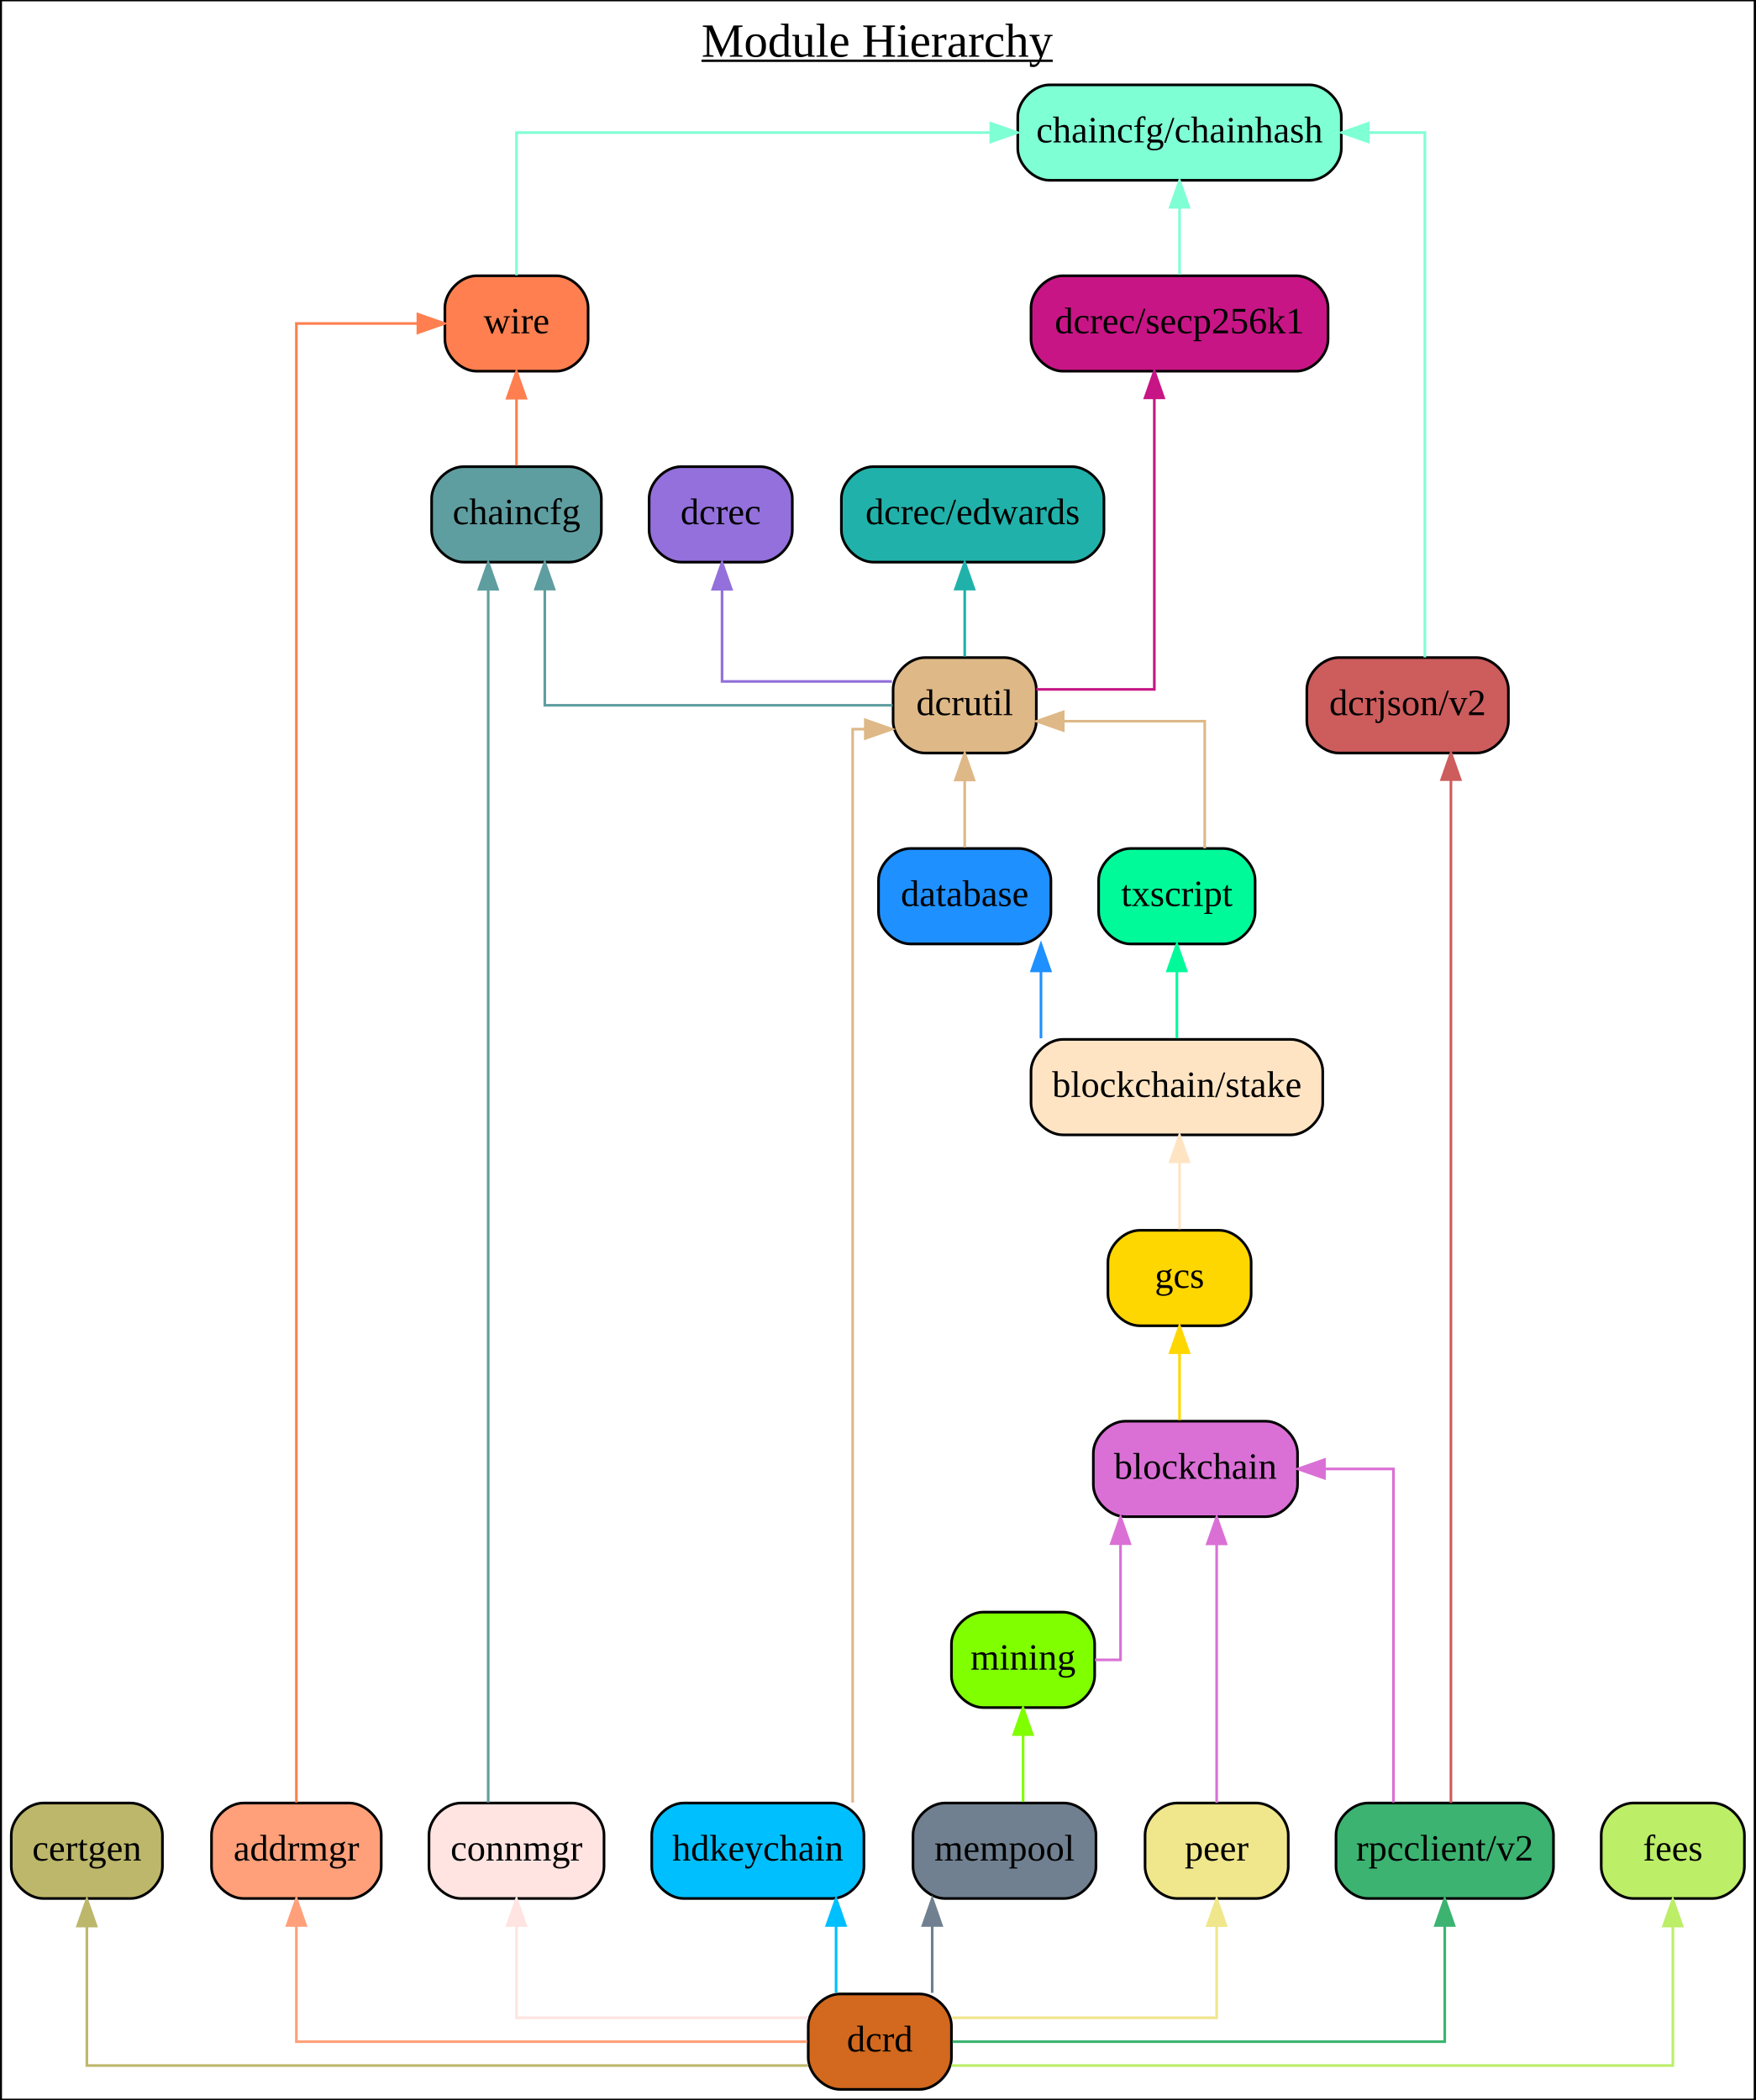
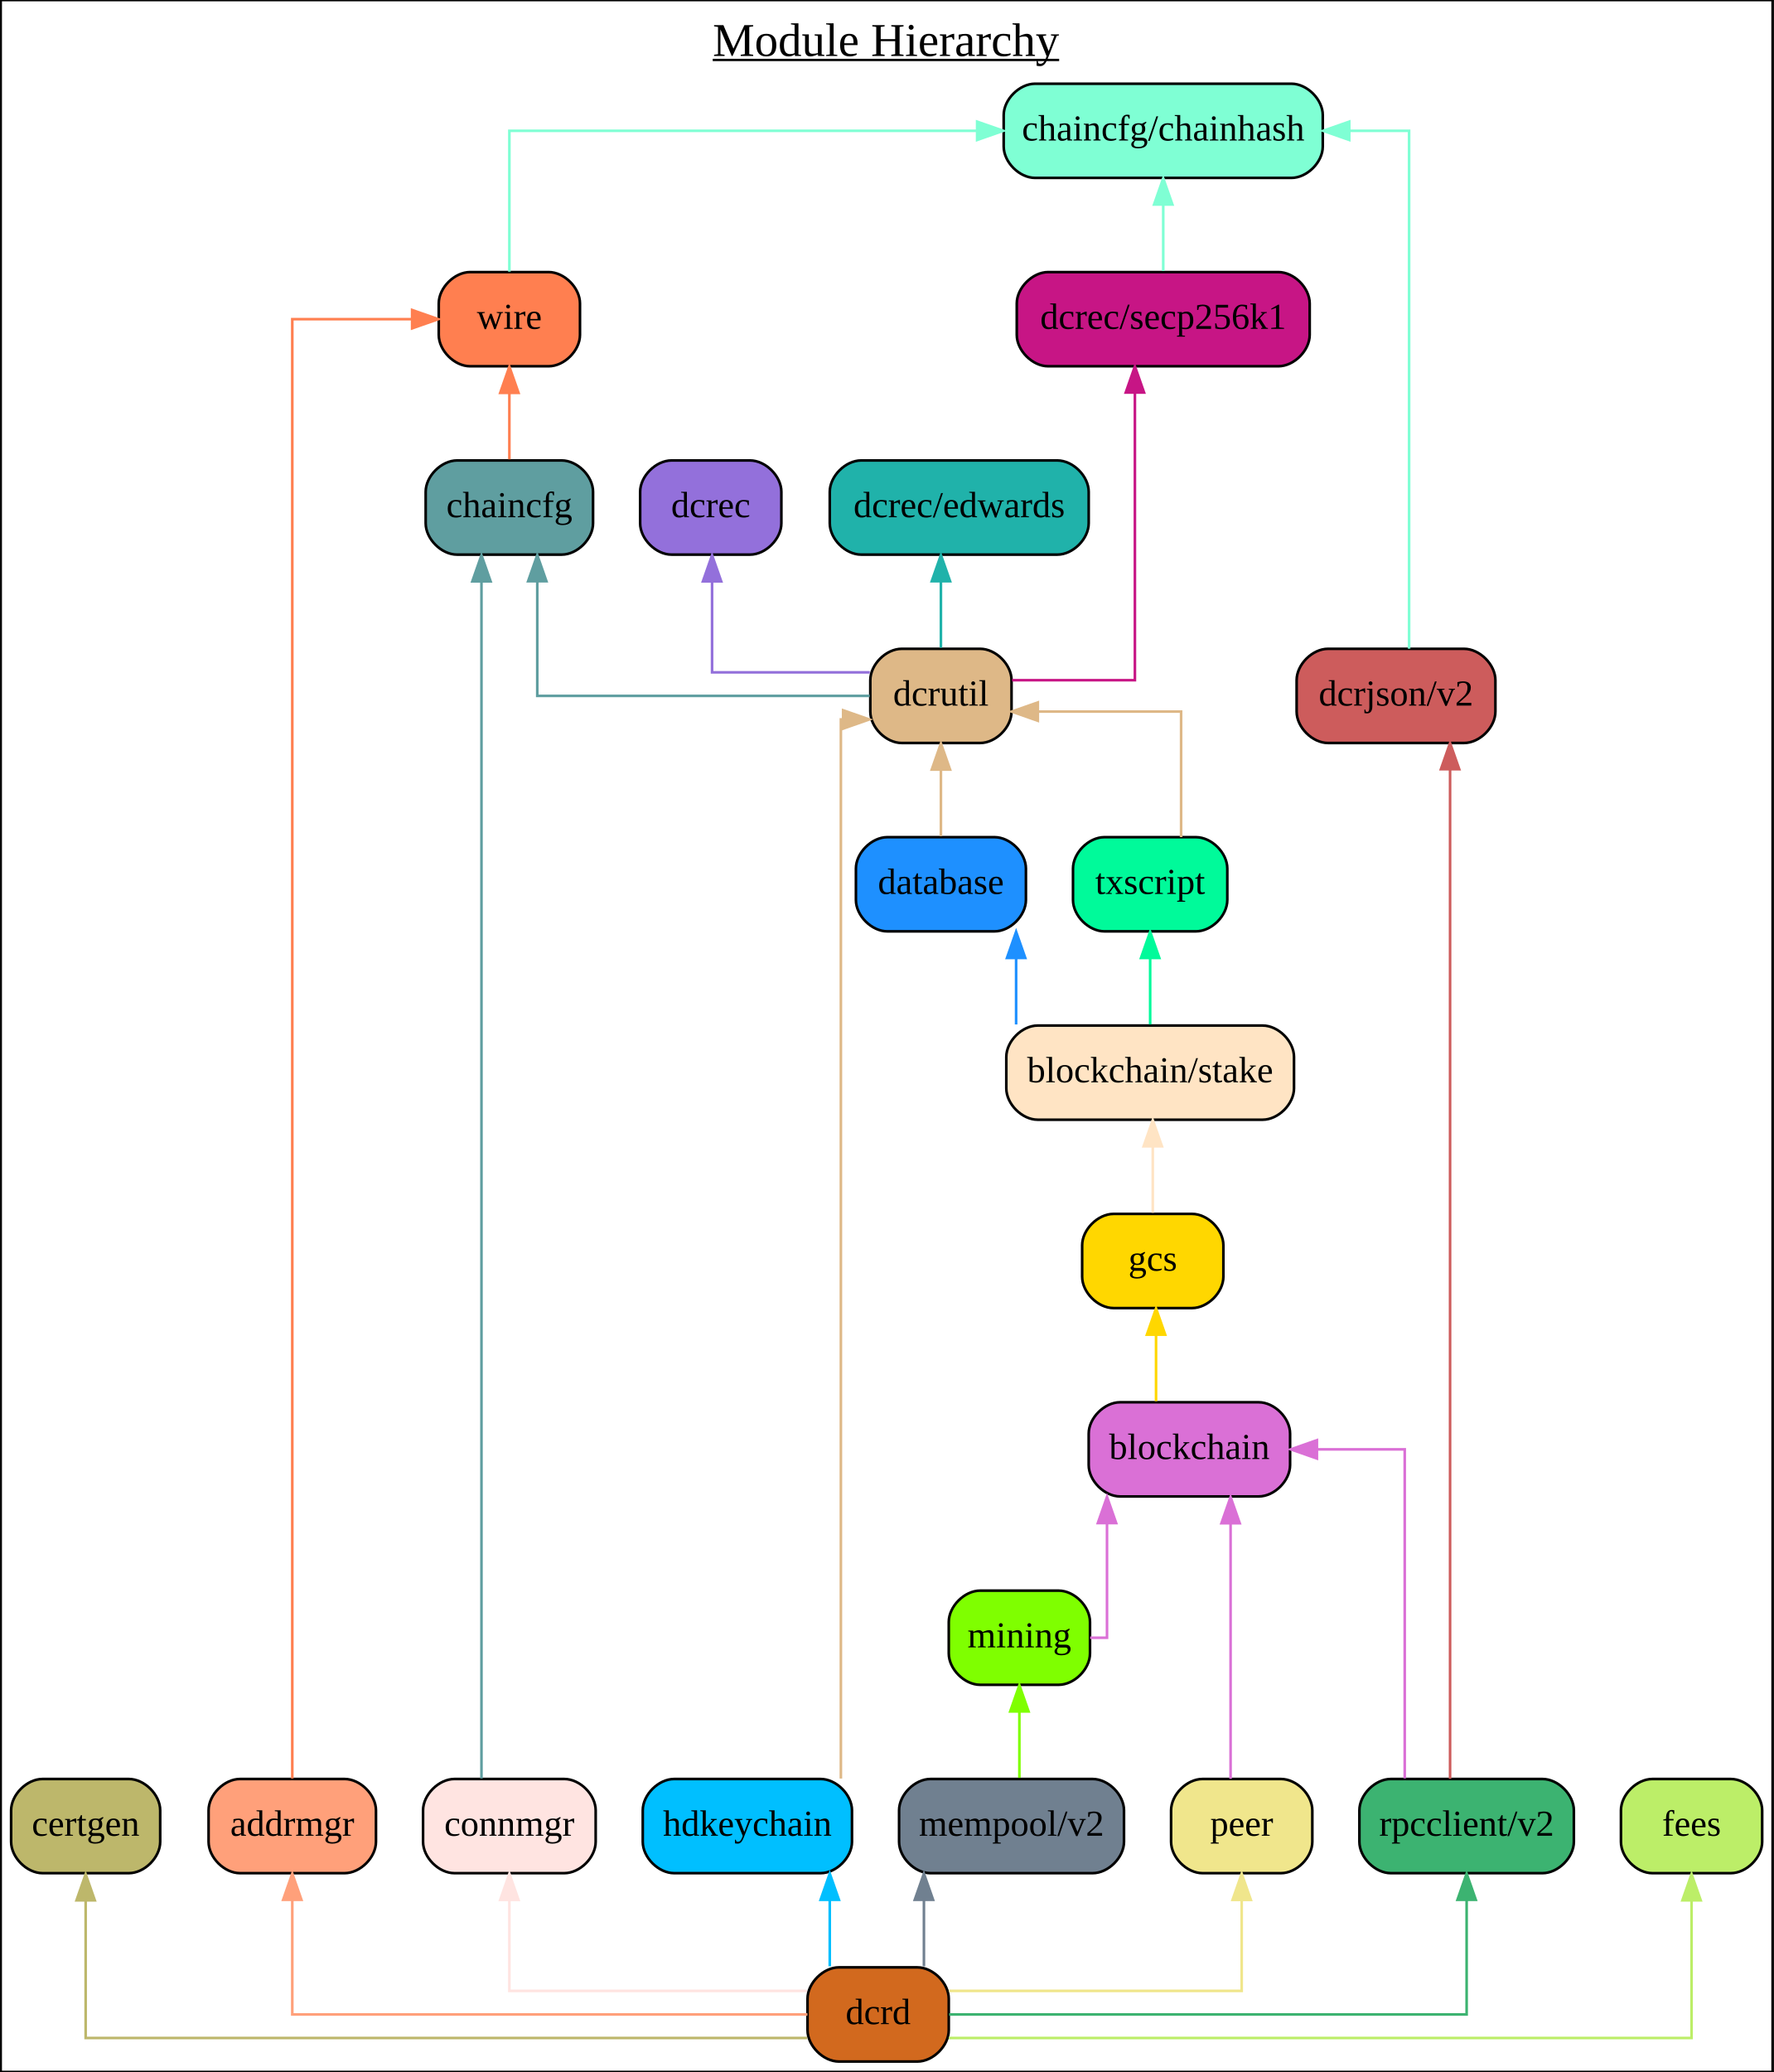
- <svg xmlns="http://www.w3.org/2000/svg" width="662pt" height="792pt" viewBox="0.00 0.00 661.50 792.00">
+ <svg xmlns="http://www.w3.org/2000/svg" width="678pt" height="792pt" viewBox="0.00 0.00 677.50 792.00">
  <g id="graph0" class="graph" transform="scale(1 1) rotate(0) translate(4 788)">
-     <polygon fill="white" stroke="#000000" points="-4,4 -4,-788 657.5,-788 657.5,4 -4,4" />
-     <text text-anchor="start" x="260.25" y="-766.6" font-family="Times New Roman,serif" text-decoration="underline" font-size="18.00">Module Hierarchy</text>
+     <polygon fill="white" stroke="#000000" points="-4,4 -4,-788 673.5,-788 673.5,4 -4,4" />
+     <text text-anchor="start" x="268.25" y="-766.6" font-family="Times New Roman,serif" text-decoration="underline" font-size="18.00">Module Hierarchy</text>
    <g id="node1" class="node">
      <path fill="darkkhaki" stroke="black" d="M45,-108C45,-108 12,-108 12,-108 6,-108 0,-102 0,-96 0,-96 0,-84 0,-84 0,-78 6,-72 12,-72 12,-72 45,-72 45,-72 51,-72 57,-78 57,-84 57,-84 57,-96 57,-96 57,-102 51,-108 45,-108" />
      <text text-anchor="middle" x="28.5" y="-86.3" font-family="Times New Roman,serif" font-size="14.00">certgen</text>
    </g>
    <g id="node23" class="node">
-       <path fill="chocolate" stroke="black" d="M342.5,-36C342.5,-36 312.5,-36 312.5,-36 306.5,-36 300.5,-30 300.5,-24 300.5,-24 300.5,-12 300.5,-12 300.5,-6 306.5,-0 312.5,-0 312.5,-0 342.5,-0 342.5,-0 348.5,-0 354.5,-6 354.5,-12 354.5,-12 354.5,-24 354.5,-24 354.5,-30 348.5,-36 342.5,-36" />
-       <text text-anchor="middle" x="327.5" y="-14.3" font-family="Times New Roman,serif" font-size="14.00">dcrd</text>
+       <path fill="chocolate" stroke="black" d="M346.5,-36C346.5,-36 316.5,-36 316.5,-36 310.5,-36 304.5,-30 304.5,-24 304.5,-24 304.5,-12 304.5,-12 304.5,-6 310.5,-0 316.5,-0 316.5,-0 346.5,-0 346.5,-0 352.5,-0 358.5,-6 358.5,-12 358.5,-12 358.5,-24 358.5,-24 358.5,-30 352.5,-36 346.5,-36" />
+       <text text-anchor="middle" x="331.5" y="-14.3" font-family="Times New Roman,serif" font-size="14.00">dcrd</text>
    </g>
    <g id="edge25" class="edge">
-       <path fill="none" stroke="darkkhaki" d="M28.5,-61.62C28.5,-61.62 28.5,-9 28.5,-9 28.5,-9 226.837,-9 300.438,-9" />
+       <path fill="none" stroke="darkkhaki" d="M28.5,-61.62C28.5,-61.62 28.5,-9 28.5,-9 28.5,-9 229.972,-9 304.344,-9" />
      <polygon fill="darkkhaki" stroke="darkkhaki" points="25,-61.62 28.5,-71.62 32,-61.62 25,-61.62" />
    </g>
    <g id="node2" class="node">
      <path fill="aquamarine" stroke="black" d="M489.5,-756C489.5,-756 391.5,-756 391.5,-756 385.5,-756 379.5,-750 379.5,-744 379.5,-744 379.5,-732 379.5,-732 379.5,-726 385.5,-720 391.5,-720 391.5,-720 489.5,-720 489.5,-720 495.5,-720 501.5,-726 501.5,-732 501.5,-732 501.5,-744 501.5,-744 501.5,-750 495.5,-756 489.5,-756" />
      <text text-anchor="middle" x="440.5" y="-734.3" font-family="Times New Roman,serif" font-size="14.00">chaincfg/chainhash</text>
    </g>
    <g id="node3" class="node">
-       <path fill="indianred" stroke="black" d="M552.5,-540C552.5,-540 500.5,-540 500.5,-540 494.5,-540 488.5,-534 488.5,-528 488.5,-528 488.5,-516 488.5,-516 488.5,-510 494.5,-504 500.5,-504 500.5,-504 552.5,-504 552.5,-504 558.5,-504 564.5,-510 564.5,-516 564.5,-516 564.5,-528 564.5,-528 564.5,-534 558.5,-540 552.5,-540" />
-       <text text-anchor="middle" x="526.5" y="-518.3" font-family="Times New Roman,serif" font-size="14.00">dcrjson/v2</text>
+       <path fill="indianred" stroke="black" d="M555.5,-540C555.5,-540 503.5,-540 503.5,-540 497.5,-540 491.5,-534 491.5,-528 491.5,-528 491.5,-516 491.5,-516 491.5,-510 497.5,-504 503.5,-504 503.5,-504 555.5,-504 555.5,-504 561.5,-504 567.5,-510 567.5,-516 567.5,-516 567.5,-528 567.5,-528 567.5,-534 561.5,-540 555.5,-540" />
+       <text text-anchor="middle" x="529.5" y="-518.3" font-family="Times New Roman,serif" font-size="14.00">dcrjson/v2</text>
    </g>
    <g id="edge1" class="edge">
-       <path fill="none" stroke="aquamarine" d="M511.684,-738C511.684,-738 533,-738 533,-738 533,-738 533,-591.958 533,-540.045" />
-       <polygon fill="aquamarine" stroke="aquamarine" points="511.684,-734.5 501.684,-738 511.684,-741.5 511.684,-734.5" />
+       <path fill="none" stroke="aquamarine" d="M511.623,-738C511.623,-738 534.5,-738 534.5,-738 534.5,-738 534.5,-591.958 534.5,-540.045" />
+       <polygon fill="aquamarine" stroke="aquamarine" points="511.623,-734.5 501.623,-738 511.623,-741.5 511.623,-734.5" />
    </g>
    <g id="node4" class="node">
      <path fill="coral" stroke="black" d="M205.5,-684C205.5,-684 175.5,-684 175.5,-684 169.5,-684 163.5,-678 163.5,-672 163.5,-672 163.5,-660 163.5,-660 163.5,-654 169.5,-648 175.5,-648 175.5,-648 205.5,-648 205.5,-648 211.5,-648 217.5,-654 217.5,-660 217.5,-660 217.5,-672 217.5,-672 217.5,-678 211.5,-684 205.5,-684" />
      <text text-anchor="middle" x="190.5" y="-662.3" font-family="Times New Roman,serif" font-size="14.00">wire</text>
    </g>
    <g id="edge2" class="edge">
      <path fill="none" stroke="aquamarine" d="M369.343,-738C369.343,-738 190.5,-738 190.5,-738 190.5,-738 190.5,-705.498 190.5,-684.169" />
      <polygon fill="aquamarine" stroke="aquamarine" points="369.343,-741.5 379.343,-738 369.343,-734.5 369.343,-741.5" />
    </g>
    <g id="node10" class="node">
      <path fill="mediumvioletred" stroke="black" d="M484.5,-684C484.5,-684 396.5,-684 396.5,-684 390.5,-684 384.5,-678 384.5,-672 384.5,-672 384.5,-660 384.5,-660 384.5,-654 390.5,-648 396.5,-648 396.5,-648 484.5,-648 484.5,-648 490.5,-648 496.5,-654 496.5,-660 496.5,-660 496.5,-672 496.5,-672 496.5,-678 490.5,-684 484.5,-684" />
      <text text-anchor="middle" x="440.5" y="-662.3" font-family="Times New Roman,serif" font-size="14.00">dcrec/secp256k1</text>
    </g>
    <g id="edge6" class="edge">
      <path fill="none" stroke="aquamarine" d="M440.5,-709.831C440.5,-709.831 440.5,-684.413 440.5,-684.413" />
      <polygon fill="aquamarine" stroke="aquamarine" points="437,-709.831 440.5,-719.831 444,-709.831 437,-709.831" />
    </g>
    <g id="node21" class="node">
-       <path fill="mediumseagreen" stroke="black" d="M569.5,-108C569.5,-108 511.5,-108 511.5,-108 505.5,-108 499.5,-102 499.5,-96 499.5,-96 499.5,-84 499.5,-84 499.5,-78 505.5,-72 511.5,-72 511.5,-72 569.5,-72 569.5,-72 575.5,-72 581.5,-78 581.5,-84 581.5,-84 581.5,-96 581.5,-96 581.5,-102 575.5,-108 569.5,-108" />
-       <text text-anchor="middle" x="540.5" y="-86.3" font-family="Times New Roman,serif" font-size="14.00">rpcclient/v2</text>
+       <path fill="mediumseagreen" stroke="black" d="M585.5,-108C585.5,-108 527.5,-108 527.5,-108 521.5,-108 515.5,-102 515.5,-96 515.5,-96 515.5,-84 515.5,-84 515.5,-78 521.5,-72 527.5,-72 527.5,-72 585.5,-72 585.5,-72 591.5,-72 597.5,-78 597.5,-84 597.5,-84 597.5,-96 597.5,-96 597.5,-102 591.5,-108 585.5,-108" />
+       <text text-anchor="middle" x="556.5" y="-86.3" font-family="Times New Roman,serif" font-size="14.00">rpcclient/v2</text>
    </g>
    <g id="edge22" class="edge">
-       <path fill="none" stroke="indianred" d="M542.833,-493.987C542.833,-493.987 542.833,-108.089 542.833,-108.089" />
-       <polygon fill="indianred" stroke="indianred" points="539.333,-493.987 542.833,-503.987 546.333,-493.988 539.333,-493.987" />
+       <path fill="none" stroke="indianred" d="M550.167,-493.987C550.167,-493.987 550.167,-108.089 550.167,-108.089" />
+       <polygon fill="indianred" stroke="indianred" points="546.667,-493.987 550.167,-503.987 553.667,-493.988 546.667,-493.987" />
    </g>
    <g id="node5" class="node">
      <path fill="lightsalmon" stroke="black" d="M127.5,-108C127.5,-108 87.5,-108 87.5,-108 81.5,-108 75.5,-102 75.5,-96 75.5,-96 75.5,-84 75.5,-84 75.5,-78 81.5,-72 87.5,-72 87.5,-72 127.5,-72 127.5,-72 133.5,-72 139.5,-78 139.5,-84 139.5,-84 139.5,-96 139.5,-96 139.5,-102 133.5,-108 127.5,-108" />
      <text text-anchor="middle" x="107.5" y="-86.3" font-family="Times New Roman,serif" font-size="14.00">addrmgr</text>
    </g>
    <g id="edge3" class="edge">
      <path fill="none" stroke="coral" d="M153.323,-666C153.323,-666 107.5,-666 107.5,-666 107.5,-666 107.5,-206.099 107.5,-108.19" />
      <polygon fill="coral" stroke="coral" points="153.323,-669.5 163.323,-666 153.323,-662.5 153.323,-669.5" />
    </g>
    <g id="node6" class="node">
      <path fill="cadetblue" stroke="black" d="M210.5,-612C210.5,-612 170.5,-612 170.5,-612 164.5,-612 158.5,-606 158.5,-600 158.5,-600 158.5,-588 158.5,-588 158.5,-582 164.5,-576 170.5,-576 170.5,-576 210.5,-576 210.5,-576 216.5,-576 222.5,-582 222.5,-588 222.5,-588 222.5,-600 222.5,-600 222.5,-606 216.5,-612 210.5,-612" />
      <text text-anchor="middle" x="190.5" y="-590.3" font-family="Times New Roman,serif" font-size="14.00">chaincfg</text>
    </g>
    <g id="edge4" class="edge">
      <path fill="none" stroke="coral" d="M190.5,-637.831C190.5,-637.831 190.5,-612.413 190.5,-612.413" />
      <polygon fill="coral" stroke="coral" points="187,-637.831 190.5,-647.831 194,-637.831 187,-637.831" />
    </g>
    <g id="edge26" class="edge">
-       <path fill="none" stroke="lightsalmon" d="M107.5,-61.831C107.5,-61.831 107.5,-18 107.5,-18 107.5,-18 241.107,-18 300.082,-18" />
+       <path fill="none" stroke="lightsalmon" d="M107.5,-61.831C107.5,-61.831 107.5,-18 107.5,-18 107.5,-18 244.903,-18 304.48,-18" />
      <polygon fill="lightsalmon" stroke="lightsalmon" points="104,-61.831 107.5,-71.831 111,-61.831 104,-61.831" />
    </g>
    <g id="node7" class="node">
      <path fill="mistyrose" stroke="black" d="M211.5,-108C211.5,-108 169.5,-108 169.5,-108 163.5,-108 157.5,-102 157.5,-96 157.5,-96 157.5,-84 157.5,-84 157.5,-78 163.5,-72 169.5,-72 169.5,-72 211.5,-72 211.5,-72 217.5,-72 223.5,-78 223.5,-84 223.5,-84 223.5,-96 223.5,-96 223.5,-102 217.5,-108 211.5,-108" />
      <text text-anchor="middle" x="190.5" y="-86.3" font-family="Times New Roman,serif" font-size="14.00">connmgr</text>
    </g>
    <g id="edge5" class="edge">
      <path fill="none" stroke="cadetblue" d="M179.833,-565.765C179.833,-565.765 179.833,-108.211 179.833,-108.211" />
      <polygon fill="cadetblue" stroke="cadetblue" points="176.333,-565.765 179.833,-575.765 183.333,-565.765 176.333,-565.765" />
    </g>
    <g id="node11" class="node">
-       <path fill="burlywood" stroke="black" d="M374.5,-540C374.5,-540 344.5,-540 344.5,-540 338.5,-540 332.5,-534 332.5,-528 332.5,-528 332.5,-516 332.5,-516 332.5,-510 338.5,-504 344.5,-504 344.5,-504 374.5,-504 374.5,-504 380.5,-504 386.5,-510 386.5,-516 386.5,-516 386.5,-528 386.5,-528 386.5,-534 380.5,-540 374.5,-540" />
-       <text text-anchor="middle" x="359.5" y="-518.3" font-family="Times New Roman,serif" font-size="14.00">dcrutil</text>
+       <path fill="burlywood" stroke="black" d="M370.5,-540C370.5,-540 340.5,-540 340.5,-540 334.5,-540 328.5,-534 328.5,-528 328.5,-528 328.5,-516 328.5,-516 328.5,-510 334.5,-504 340.5,-504 340.5,-504 370.5,-504 370.5,-504 376.5,-504 382.5,-510 382.5,-516 382.5,-516 382.5,-528 382.5,-528 382.5,-534 376.5,-540 370.5,-540" />
+       <text text-anchor="middle" x="355.5" y="-518.3" font-family="Times New Roman,serif" font-size="14.00">dcrutil</text>
    </g>
    <g id="edge7" class="edge">
-       <path fill="none" stroke="cadetblue" d="M201.167,-565.831C201.167,-565.831 201.167,-522 201.167,-522 201.167,-522 287.012,-522 332.282,-522" />
+       <path fill="none" stroke="cadetblue" d="M201.167,-565.831C201.167,-565.831 201.167,-522 201.167,-522 201.167,-522 283.958,-522 328.264,-522" />
      <polygon fill="cadetblue" stroke="cadetblue" points="197.667,-565.831 201.167,-575.831 204.667,-565.831 197.667,-565.831" />
    </g>
    <g id="edge28" class="edge">
-       <path fill="none" stroke="mistyrose" d="M190.5,-61.778C190.5,-61.778 190.5,-27 190.5,-27 190.5,-27 260.507,-27 300.433,-27" />
+       <path fill="none" stroke="mistyrose" d="M190.5,-61.778C190.5,-61.778 190.5,-27 190.5,-27 190.5,-27 263.341,-27 304.314,-27" />
      <polygon fill="mistyrose" stroke="mistyrose" points="187,-61.778 190.5,-71.778 194,-61.778 187,-61.778" />
    </g>
    <g id="node8" class="node">
      <path fill="mediumpurple" stroke="black" d="M282.5,-612C282.5,-612 252.5,-612 252.5,-612 246.5,-612 240.5,-606 240.5,-600 240.5,-600 240.5,-588 240.5,-588 240.5,-582 246.5,-576 252.5,-576 252.5,-576 282.5,-576 282.5,-576 288.5,-576 294.5,-582 294.5,-588 294.5,-588 294.5,-600 294.5,-600 294.5,-606 288.5,-612 282.5,-612" />
      <text text-anchor="middle" x="267.5" y="-590.3" font-family="Times New Roman,serif" font-size="14.00">dcrec</text>
    </g>
    <g id="edge8" class="edge">
-       <path fill="none" stroke="mediumpurple" d="M268,-565.778C268,-565.778 268,-531 268,-531 268,-531 305.095,-531 332.047,-531" />
+       <path fill="none" stroke="mediumpurple" d="M268,-565.778C268,-565.778 268,-531 268,-531 268,-531 302.608,-531 328.294,-531" />
      <polygon fill="mediumpurple" stroke="mediumpurple" points="264.5,-565.778 268,-575.778 271.5,-565.778 264.5,-565.778" />
    </g>
    <g id="node9" class="node">
      <path fill="lightseagreen" stroke="black" d="M400,-612C400,-612 325,-612 325,-612 319,-612 313,-606 313,-600 313,-600 313,-588 313,-588 313,-582 319,-576 325,-576 325,-576 400,-576 400,-576 406,-576 412,-582 412,-588 412,-588 412,-600 412,-600 412,-606 406,-612 400,-612" />
      <text text-anchor="middle" x="362.5" y="-590.3" font-family="Times New Roman,serif" font-size="14.00">dcrec/edwards</text>
    </g>
    <g id="edge9" class="edge">
-       <path fill="none" stroke="lightseagreen" d="M359.5,-565.831C359.5,-565.831 359.5,-540.413 359.5,-540.413" />
-       <polygon fill="lightseagreen" stroke="lightseagreen" points="356,-565.831 359.5,-575.831 363,-565.831 356,-565.831" />
+       <path fill="none" stroke="lightseagreen" d="M355.5,-565.831C355.5,-565.831 355.5,-540.413 355.5,-540.413" />
+       <polygon fill="lightseagreen" stroke="lightseagreen" points="352,-565.831 355.5,-575.831 359,-565.831 352,-565.831" />
    </g>
    <g id="edge10" class="edge">
-       <path fill="none" stroke="mediumvioletred" d="M431,-637.959C431,-637.959 431,-528 431,-528 431,-528 406.779,-528 386.531,-528" />
-       <polygon fill="mediumvioletred" stroke="mediumvioletred" points="427.5,-637.959 431,-647.959 434.5,-637.959 427.5,-637.959" />
+       <path fill="none" stroke="mediumvioletred" d="M429.667,-637.959C429.667,-637.959 429.667,-528 429.667,-528 429.667,-528 403.863,-528 382.696,-528" />
+       <polygon fill="mediumvioletred" stroke="mediumvioletred" points="426.167,-637.959 429.667,-647.959 433.167,-637.959 426.167,-637.959" />
    </g>
    <g id="node12" class="node">
-       <path fill="dodgerblue" stroke="black" d="M380,-468C380,-468 339,-468 339,-468 333,-468 327,-462 327,-456 327,-456 327,-444 327,-444 327,-438 333,-432 339,-432 339,-432 380,-432 380,-432 386,-432 392,-438 392,-444 392,-444 392,-456 392,-456 392,-462 386,-468 380,-468" />
-       <text text-anchor="middle" x="359.5" y="-446.3" font-family="Times New Roman,serif" font-size="14.00">database</text>
+       <path fill="dodgerblue" stroke="black" d="M376,-468C376,-468 335,-468 335,-468 329,-468 323,-462 323,-456 323,-456 323,-444 323,-444 323,-438 329,-432 335,-432 335,-432 376,-432 376,-432 382,-432 388,-438 388,-444 388,-444 388,-456 388,-456 388,-462 382,-468 376,-468" />
+       <text text-anchor="middle" x="355.5" y="-446.3" font-family="Times New Roman,serif" font-size="14.00">database</text>
    </g>
    <g id="edge11" class="edge">
-       <path fill="none" stroke="burlywood" d="M359.5,-493.831C359.5,-493.831 359.5,-468.413 359.5,-468.413" />
-       <polygon fill="burlywood" stroke="burlywood" points="356,-493.831 359.5,-503.831 363,-493.831 356,-493.831" />
+       <path fill="none" stroke="burlywood" d="M355.5,-493.831C355.5,-493.831 355.5,-468.413 355.5,-468.413" />
+       <polygon fill="burlywood" stroke="burlywood" points="352,-493.831 355.5,-503.831 359,-493.831 352,-493.831" />
    </g>
    <g id="node13" class="node">
      <path fill="deepskyblue" stroke="black" d="M309.5,-108C309.5,-108 253.5,-108 253.5,-108 247.5,-108 241.5,-102 241.5,-96 241.5,-96 241.5,-84 241.5,-84 241.5,-78 247.5,-72 253.5,-72 253.5,-72 309.5,-72 309.5,-72 315.5,-72 321.5,-78 321.5,-84 321.5,-84 321.5,-96 321.5,-96 321.5,-102 315.5,-108 309.5,-108" />
      <text text-anchor="middle" x="281.5" y="-86.3" font-family="Times New Roman,serif" font-size="14.00">hdkeychain</text>
    </g>
    <g id="edge12" class="edge">
-       <path fill="none" stroke="burlywood" d="M322.027,-513C322.027,-513 317.25,-513 317.25,-513 317.25,-513 317.25,-189.141 317.25,-108.176" />
-       <polygon fill="burlywood" stroke="burlywood" points="322.027,-516.5 332.027,-513 322.027,-509.5 322.027,-516.5" />
+       <path fill="none" stroke="burlywood" d="M318.336,-513C318.336,-513 317.25,-513 317.25,-513 317.25,-513 317.25,-189.141 317.25,-108.176" />
+       <polygon fill="burlywood" stroke="burlywood" points="318.109,-516.5 328.109,-513 318.109,-509.5 318.109,-516.5" />
    </g>
    <g id="node14" class="node">
-       <path fill="mediumspringgreen" stroke="black" d="M457,-468C457,-468 422,-468 422,-468 416,-468 410,-462 410,-456 410,-456 410,-444 410,-444 410,-438 416,-432 422,-432 422,-432 457,-432 457,-432 463,-432 469,-438 469,-444 469,-444 469,-456 469,-456 469,-462 463,-468 457,-468" />
-       <text text-anchor="middle" x="439.5" y="-446.3" font-family="Times New Roman,serif" font-size="14.00">txscript</text>
+       <path fill="mediumspringgreen" stroke="black" d="M453,-468C453,-468 418,-468 418,-468 412,-468 406,-462 406,-456 406,-456 406,-444 406,-444 406,-438 412,-432 418,-432 418,-432 453,-432 453,-432 459,-432 465,-438 465,-444 465,-444 465,-456 465,-456 465,-462 459,-468 453,-468" />
+       <text text-anchor="middle" x="435.5" y="-446.3" font-family="Times New Roman,serif" font-size="14.00">txscript</text>
    </g>
    <g id="edge13" class="edge">
-       <path fill="none" stroke="burlywood" d="M396.653,-516C396.653,-516 450,-516 450,-516 450,-516 450,-487.576 450,-468.035" />
-       <polygon fill="burlywood" stroke="burlywood" points="396.653,-512.5 386.653,-516 396.653,-519.5 396.653,-512.5" />
+       <path fill="none" stroke="burlywood" d="M392.556,-516C392.556,-516 447.333,-516 447.333,-516 447.333,-516 447.333,-487.576 447.333,-468.035" />
+       <polygon fill="burlywood" stroke="burlywood" points="392.556,-512.5 382.556,-516 392.556,-519.5 392.556,-512.5" />
    </g>
    <g id="node15" class="node">
-       <path fill="bisque" stroke="black" d="M482.5,-396C482.5,-396 396.5,-396 396.5,-396 390.5,-396 384.5,-390 384.5,-384 384.5,-384 384.5,-372 384.5,-372 384.5,-366 390.5,-360 396.5,-360 396.5,-360 482.5,-360 482.5,-360 488.5,-360 494.5,-366 494.5,-372 494.5,-372 494.5,-384 494.5,-384 494.5,-390 488.5,-396 482.5,-396" />
-       <text text-anchor="middle" x="439.5" y="-374.3" font-family="Times New Roman,serif" font-size="14.00">blockchain/stake</text>
+       <path fill="bisque" stroke="black" d="M478.5,-396C478.5,-396 392.5,-396 392.5,-396 386.5,-396 380.5,-390 380.5,-384 380.5,-384 380.5,-372 380.5,-372 380.5,-366 386.5,-360 392.5,-360 392.5,-360 478.5,-360 478.5,-360 484.5,-360 490.5,-366 490.5,-372 490.5,-372 490.5,-384 490.5,-384 490.5,-390 484.5,-396 478.5,-396" />
+       <text text-anchor="middle" x="435.5" y="-374.3" font-family="Times New Roman,serif" font-size="14.00">blockchain/stake</text>
    </g>
    <g id="edge14" class="edge">
-       <path fill="none" stroke="dodgerblue" d="M388.25,-421.831C388.25,-421.831 388.25,-396.413 388.25,-396.413" />
-       <polygon fill="dodgerblue" stroke="dodgerblue" points="384.75,-421.831 388.25,-431.831 391.75,-421.831 384.75,-421.831" />
+       <path fill="none" stroke="dodgerblue" d="M384.25,-421.831C384.25,-421.831 384.25,-396.413 384.25,-396.413" />
+       <polygon fill="dodgerblue" stroke="dodgerblue" points="380.75,-421.831 384.25,-431.831 387.75,-421.831 380.75,-421.831" />
    </g>
    <g id="edge27" class="edge">
-       <path fill="none" stroke="deepskyblue" d="M311,-61.831C311,-61.831 311,-36.413 311,-36.413" />
-       <polygon fill="deepskyblue" stroke="deepskyblue" points="307.5,-61.831 311,-71.831 314.5,-61.831 307.5,-61.831" />
+       <path fill="none" stroke="deepskyblue" d="M313,-61.831C313,-61.831 313,-36.413 313,-36.413" />
+       <polygon fill="deepskyblue" stroke="deepskyblue" points="309.5,-61.831 313,-71.831 316.5,-61.831 309.5,-61.831" />
    </g>
    <g id="edge15" class="edge">
-       <path fill="none" stroke="mediumspringgreen" d="M439.5,-421.831C439.5,-421.831 439.5,-396.413 439.5,-396.413" />
-       <polygon fill="mediumspringgreen" stroke="mediumspringgreen" points="436,-421.831 439.5,-431.831 443,-421.831 436,-421.831" />
+       <path fill="none" stroke="mediumspringgreen" d="M435.5,-421.831C435.5,-421.831 435.5,-396.413 435.5,-396.413" />
+       <polygon fill="mediumspringgreen" stroke="mediumspringgreen" points="432,-421.831 435.5,-431.831 439,-421.831 432,-421.831" />
    </g>
    <g id="node16" class="node">
-       <path fill="gold" stroke="black" d="M455.5,-324C455.5,-324 425.5,-324 425.5,-324 419.5,-324 413.5,-318 413.5,-312 413.5,-312 413.5,-300 413.5,-300 413.5,-294 419.5,-288 425.5,-288 425.5,-288 455.5,-288 455.5,-288 461.5,-288 467.5,-294 467.5,-300 467.5,-300 467.5,-312 467.5,-312 467.5,-318 461.5,-324 455.5,-324" />
-       <text text-anchor="middle" x="440.5" y="-302.3" font-family="Times New Roman,serif" font-size="14.00">gcs</text>
+       <path fill="gold" stroke="black" d="M451.5,-324C451.5,-324 421.5,-324 421.5,-324 415.5,-324 409.5,-318 409.5,-312 409.5,-312 409.5,-300 409.5,-300 409.5,-294 415.5,-288 421.5,-288 421.5,-288 451.5,-288 451.5,-288 457.5,-288 463.5,-294 463.5,-300 463.5,-300 463.5,-312 463.5,-312 463.5,-318 457.5,-324 451.5,-324" />
+       <text text-anchor="middle" x="436.5" y="-302.3" font-family="Times New Roman,serif" font-size="14.00">gcs</text>
    </g>
    <g id="edge16" class="edge">
-       <path fill="none" stroke="bisque" d="M440.5,-349.831C440.5,-349.831 440.5,-324.413 440.5,-324.413" />
-       <polygon fill="bisque" stroke="bisque" points="437,-349.831 440.5,-359.831 444,-349.831 437,-349.831" />
+       <path fill="none" stroke="bisque" d="M436.5,-349.831C436.5,-349.831 436.5,-324.413 436.5,-324.413" />
+       <polygon fill="bisque" stroke="bisque" points="433,-349.831 436.5,-359.831 440,-349.831 433,-349.831" />
    </g>
    <g id="node17" class="node">
-       <path fill="orchid" stroke="black" d="M473,-252C473,-252 420,-252 420,-252 414,-252 408,-246 408,-240 408,-240 408,-228 408,-228 408,-222 414,-216 420,-216 420,-216 473,-216 473,-216 479,-216 485,-222 485,-228 485,-228 485,-240 485,-240 485,-246 479,-252 473,-252" />
-       <text text-anchor="middle" x="446.5" y="-230.3" font-family="Times New Roman,serif" font-size="14.00">blockchain</text>
+       <path fill="orchid" stroke="black" d="M477,-252C477,-252 424,-252 424,-252 418,-252 412,-246 412,-240 412,-240 412,-228 412,-228 412,-222 418,-216 424,-216 424,-216 477,-216 477,-216 483,-216 489,-222 489,-228 489,-228 489,-240 489,-240 489,-246 483,-252 477,-252" />
+       <text text-anchor="middle" x="450.5" y="-230.3" font-family="Times New Roman,serif" font-size="14.00">blockchain</text>
    </g>
    <g id="edge17" class="edge">
-       <path fill="none" stroke="gold" d="M440.5,-277.831C440.5,-277.831 440.5,-252.413 440.5,-252.413" />
-       <polygon fill="gold" stroke="gold" points="437,-277.831 440.5,-287.831 444,-277.831 437,-277.831" />
+       <path fill="none" stroke="gold" d="M437.75,-277.831C437.75,-277.831 437.75,-252.413 437.75,-252.413" />
+       <polygon fill="gold" stroke="gold" points="434.25,-277.831 437.75,-287.831 441.25,-277.831 434.25,-277.831" />
    </g>
    <g id="node19" class="node">
-       <path fill="chartreuse" stroke="black" d="M396.5,-180C396.5,-180 366.5,-180 366.5,-180 360.5,-180 354.5,-174 354.5,-168 354.5,-168 354.5,-156 354.5,-156 354.5,-150 360.5,-144 366.5,-144 366.5,-144 396.5,-144 396.5,-144 402.5,-144 408.5,-150 408.5,-156 408.5,-156 408.5,-168 408.5,-168 408.5,-174 402.5,-180 396.5,-180" />
-       <text text-anchor="middle" x="381.5" y="-158.3" font-family="Times New Roman,serif" font-size="14.00">mining</text>
+       <path fill="chartreuse" stroke="black" d="M400.5,-180C400.5,-180 370.5,-180 370.5,-180 364.5,-180 358.5,-174 358.5,-168 358.5,-168 358.5,-156 358.5,-156 358.5,-150 364.5,-144 370.5,-144 370.5,-144 400.5,-144 400.5,-144 406.5,-144 412.5,-150 412.5,-156 412.5,-156 412.5,-168 412.5,-168 412.5,-174 406.5,-180 400.5,-180" />
+       <text text-anchor="middle" x="385.5" y="-158.3" font-family="Times New Roman,serif" font-size="14.00">mining</text>
    </g>
    <g id="edge18" class="edge">
-       <path fill="none" stroke="orchid" d="M418.25,-205.831C418.25,-205.831 418.25,-162 418.25,-162 418.25,-162 414.103,-162 408.594,-162" />
-       <polygon fill="orchid" stroke="orchid" points="414.75,-205.831 418.25,-215.831 421.75,-205.831 414.75,-205.831" />
+       <path fill="none" stroke="orchid" d="M419,-205.831C419,-205.831 419,-162 419,-162 419,-162 416.35,-162 412.541,-162" />
+       <polygon fill="orchid" stroke="orchid" points="415.5,-205.831 419,-215.831 422.5,-205.831 415.5,-205.831" />
    </g>
    <g id="node20" class="node">
-       <path fill="khaki" stroke="black" d="M469.5,-108C469.5,-108 439.5,-108 439.5,-108 433.5,-108 427.5,-102 427.5,-96 427.5,-96 427.5,-84 427.5,-84 427.5,-78 433.5,-72 439.5,-72 439.5,-72 469.5,-72 469.5,-72 475.5,-72 481.5,-78 481.5,-84 481.5,-84 481.5,-96 481.5,-96 481.5,-102 475.5,-108 469.5,-108" />
-       <text text-anchor="middle" x="454.5" y="-86.3" font-family="Times New Roman,serif" font-size="14.00">peer</text>
+       <path fill="khaki" stroke="black" d="M485.5,-108C485.5,-108 455.5,-108 455.5,-108 449.5,-108 443.5,-102 443.5,-96 443.5,-96 443.5,-84 443.5,-84 443.5,-78 449.5,-72 455.5,-72 455.5,-72 485.5,-72 485.5,-72 491.5,-72 497.5,-78 497.5,-84 497.5,-84 497.5,-96 497.5,-96 497.5,-102 491.5,-108 485.5,-108" />
+       <text text-anchor="middle" x="470.5" y="-86.3" font-family="Times New Roman,serif" font-size="14.00">peer</text>
    </g>
    <g id="edge20" class="edge">
-       <path fill="none" stroke="orchid" d="M454.5,-205.762C454.5,-205.762 454.5,-108.09 454.5,-108.09" />
-       <polygon fill="orchid" stroke="orchid" points="451,-205.762 454.5,-215.762 458,-205.762 451,-205.762" />
+       <path fill="none" stroke="orchid" d="M466.25,-205.762C466.25,-205.762 466.25,-108.09 466.25,-108.09" />
+       <polygon fill="orchid" stroke="orchid" points="462.75,-205.762 466.25,-215.762 469.75,-205.762 462.75,-205.762" />
    </g>
    <g id="edge21" class="edge">
-       <path fill="none" stroke="orchid" d="M495.146,-234C495.146,-234 521.167,-234 521.167,-234 521.167,-234 521.167,-146.986 521.167,-108.238" />
-       <polygon fill="orchid" stroke="orchid" points="495.146,-230.5 485.146,-234 495.146,-237.5 495.146,-230.5" />
+       <path fill="none" stroke="orchid" d="M499.256,-234C499.256,-234 532.833,-234 532.833,-234 532.833,-234 532.833,-146.986 532.833,-108.238" />
+       <polygon fill="orchid" stroke="orchid" points="499.256,-230.5 489.256,-234 499.256,-237.5 499.256,-230.5" />
    </g>
    <g id="node18" class="node">
-       <path fill="slategray" stroke="black" d="M397,-108C397,-108 352,-108 352,-108 346,-108 340,-102 340,-96 340,-96 340,-84 340,-84 340,-78 346,-72 352,-72 352,-72 397,-72 397,-72 403,-72 409,-78 409,-84 409,-84 409,-96 409,-96 409,-102 403,-108 397,-108" />
-       <text text-anchor="middle" x="374.5" y="-86.3" font-family="Times New Roman,serif" font-size="14.00">mempool</text>
+       <path fill="slategray" stroke="black" d="M413.5,-108C413.5,-108 351.5,-108 351.5,-108 345.5,-108 339.5,-102 339.5,-96 339.5,-96 339.5,-84 339.5,-84 339.5,-78 345.5,-72 351.5,-72 351.5,-72 413.5,-72 413.5,-72 419.5,-72 425.5,-78 425.5,-84 425.5,-84 425.5,-96 425.5,-96 425.5,-102 419.5,-108 413.5,-108" />
+       <text text-anchor="middle" x="382.5" y="-86.3" font-family="Times New Roman,serif" font-size="14.00">mempool/v2</text>
    </g>
    <g id="edge24" class="edge">
-       <path fill="none" stroke="slategray" d="M347.25,-61.831C347.25,-61.831 347.25,-36.413 347.25,-36.413" />
-       <polygon fill="slategray" stroke="slategray" points="343.75,-61.831 347.25,-71.831 350.75,-61.831 343.75,-61.831" />
+       <path fill="none" stroke="slategray" d="M349,-61.831C349,-61.831 349,-36.413 349,-36.413" />
+       <polygon fill="slategray" stroke="slategray" points="345.5,-61.831 349,-71.831 352.5,-61.831 345.5,-61.831" />
    </g>
    <g id="edge19" class="edge">
-       <path fill="none" stroke="chartreuse" d="M381.5,-133.831C381.5,-133.831 381.5,-108.413 381.5,-108.413" />
-       <polygon fill="chartreuse" stroke="chartreuse" points="378,-133.831 381.5,-143.831 385,-133.831 378,-133.831" />
+       <path fill="none" stroke="chartreuse" d="M385.5,-133.831C385.5,-133.831 385.5,-108.413 385.5,-108.413" />
+       <polygon fill="chartreuse" stroke="chartreuse" points="382,-133.831 385.5,-143.831 389,-133.831 382,-133.831" />
    </g>
    <g id="edge30" class="edge">
-       <path fill="none" stroke="khaki" d="M454.5,-61.778C454.5,-61.778 454.5,-27 454.5,-27 454.5,-27 392.061,-27 354.745,-27" />
-       <polygon fill="khaki" stroke="khaki" points="451,-61.778 454.5,-71.778 458,-61.778 451,-61.778" />
+       <path fill="none" stroke="khaki" d="M470.5,-61.778C470.5,-61.778 470.5,-27 470.5,-27 470.5,-27 399.082,-27 358.631,-27" />
+       <polygon fill="khaki" stroke="khaki" points="467,-61.778 470.5,-71.778 474,-61.778 467,-61.778" />
    </g>
    <g id="edge29" class="edge">
-       <path fill="none" stroke="mediumseagreen" d="M540.5,-61.831C540.5,-61.831 540.5,-18 540.5,-18 540.5,-18 412.438,-18 354.91,-18" />
-       <polygon fill="mediumseagreen" stroke="mediumseagreen" points="537,-61.831 540.5,-71.831 544,-61.831 537,-61.831" />
+       <path fill="none" stroke="mediumseagreen" d="M556.5,-61.831C556.5,-61.831 556.5,-18 556.5,-18 556.5,-18 418.483,-18 358.64,-18" />
+       <polygon fill="mediumseagreen" stroke="mediumseagreen" points="553,-61.831 556.5,-71.831 560,-61.831 553,-61.831" />
    </g>
    <g id="node22" class="node">
-       <path fill="#bcee68" stroke="black" d="M641.5,-108C641.5,-108 611.5,-108 611.5,-108 605.5,-108 599.5,-102 599.5,-96 599.5,-96 599.5,-84 599.5,-84 599.5,-78 605.5,-72 611.5,-72 611.5,-72 641.5,-72 641.5,-72 647.5,-72 653.5,-78 653.5,-84 653.5,-84 653.5,-96 653.5,-96 653.5,-102 647.5,-108 641.5,-108" />
-       <text text-anchor="middle" x="626.5" y="-86.3" font-family="Times New Roman,serif" font-size="14.00">fees</text>
+       <path fill="#bcee68" stroke="black" d="M657.5,-108C657.5,-108 627.5,-108 627.5,-108 621.5,-108 615.5,-102 615.5,-96 615.5,-96 615.5,-84 615.5,-84 615.5,-78 621.5,-72 627.5,-72 627.5,-72 657.5,-72 657.5,-72 663.5,-72 669.5,-78 669.5,-84 669.5,-84 669.5,-96 669.5,-96 669.5,-102 663.5,-108 657.5,-108" />
+       <text text-anchor="middle" x="642.5" y="-86.3" font-family="Times New Roman,serif" font-size="14.00">fees</text>
    </g>
    <g id="edge23" class="edge">
-       <path fill="none" stroke="#bcee68" d="M626.5,-61.62C626.5,-61.62 626.5,-9 626.5,-9 626.5,-9 428.163,-9 354.562,-9" />
-       <polygon fill="#bcee68" stroke="#bcee68" points="623,-61.62 626.5,-71.62 630,-61.62 623,-61.62" />
+       <path fill="none" stroke="#bcee68" d="M642.5,-61.62C642.5,-61.62 642.5,-9 642.5,-9 642.5,-9 434.22,-9 358.555,-9" />
+       <polygon fill="#bcee68" stroke="#bcee68" points="639,-61.62 642.5,-71.62 646,-61.62 639,-61.62" />
    </g>
  </g>
</svg>
